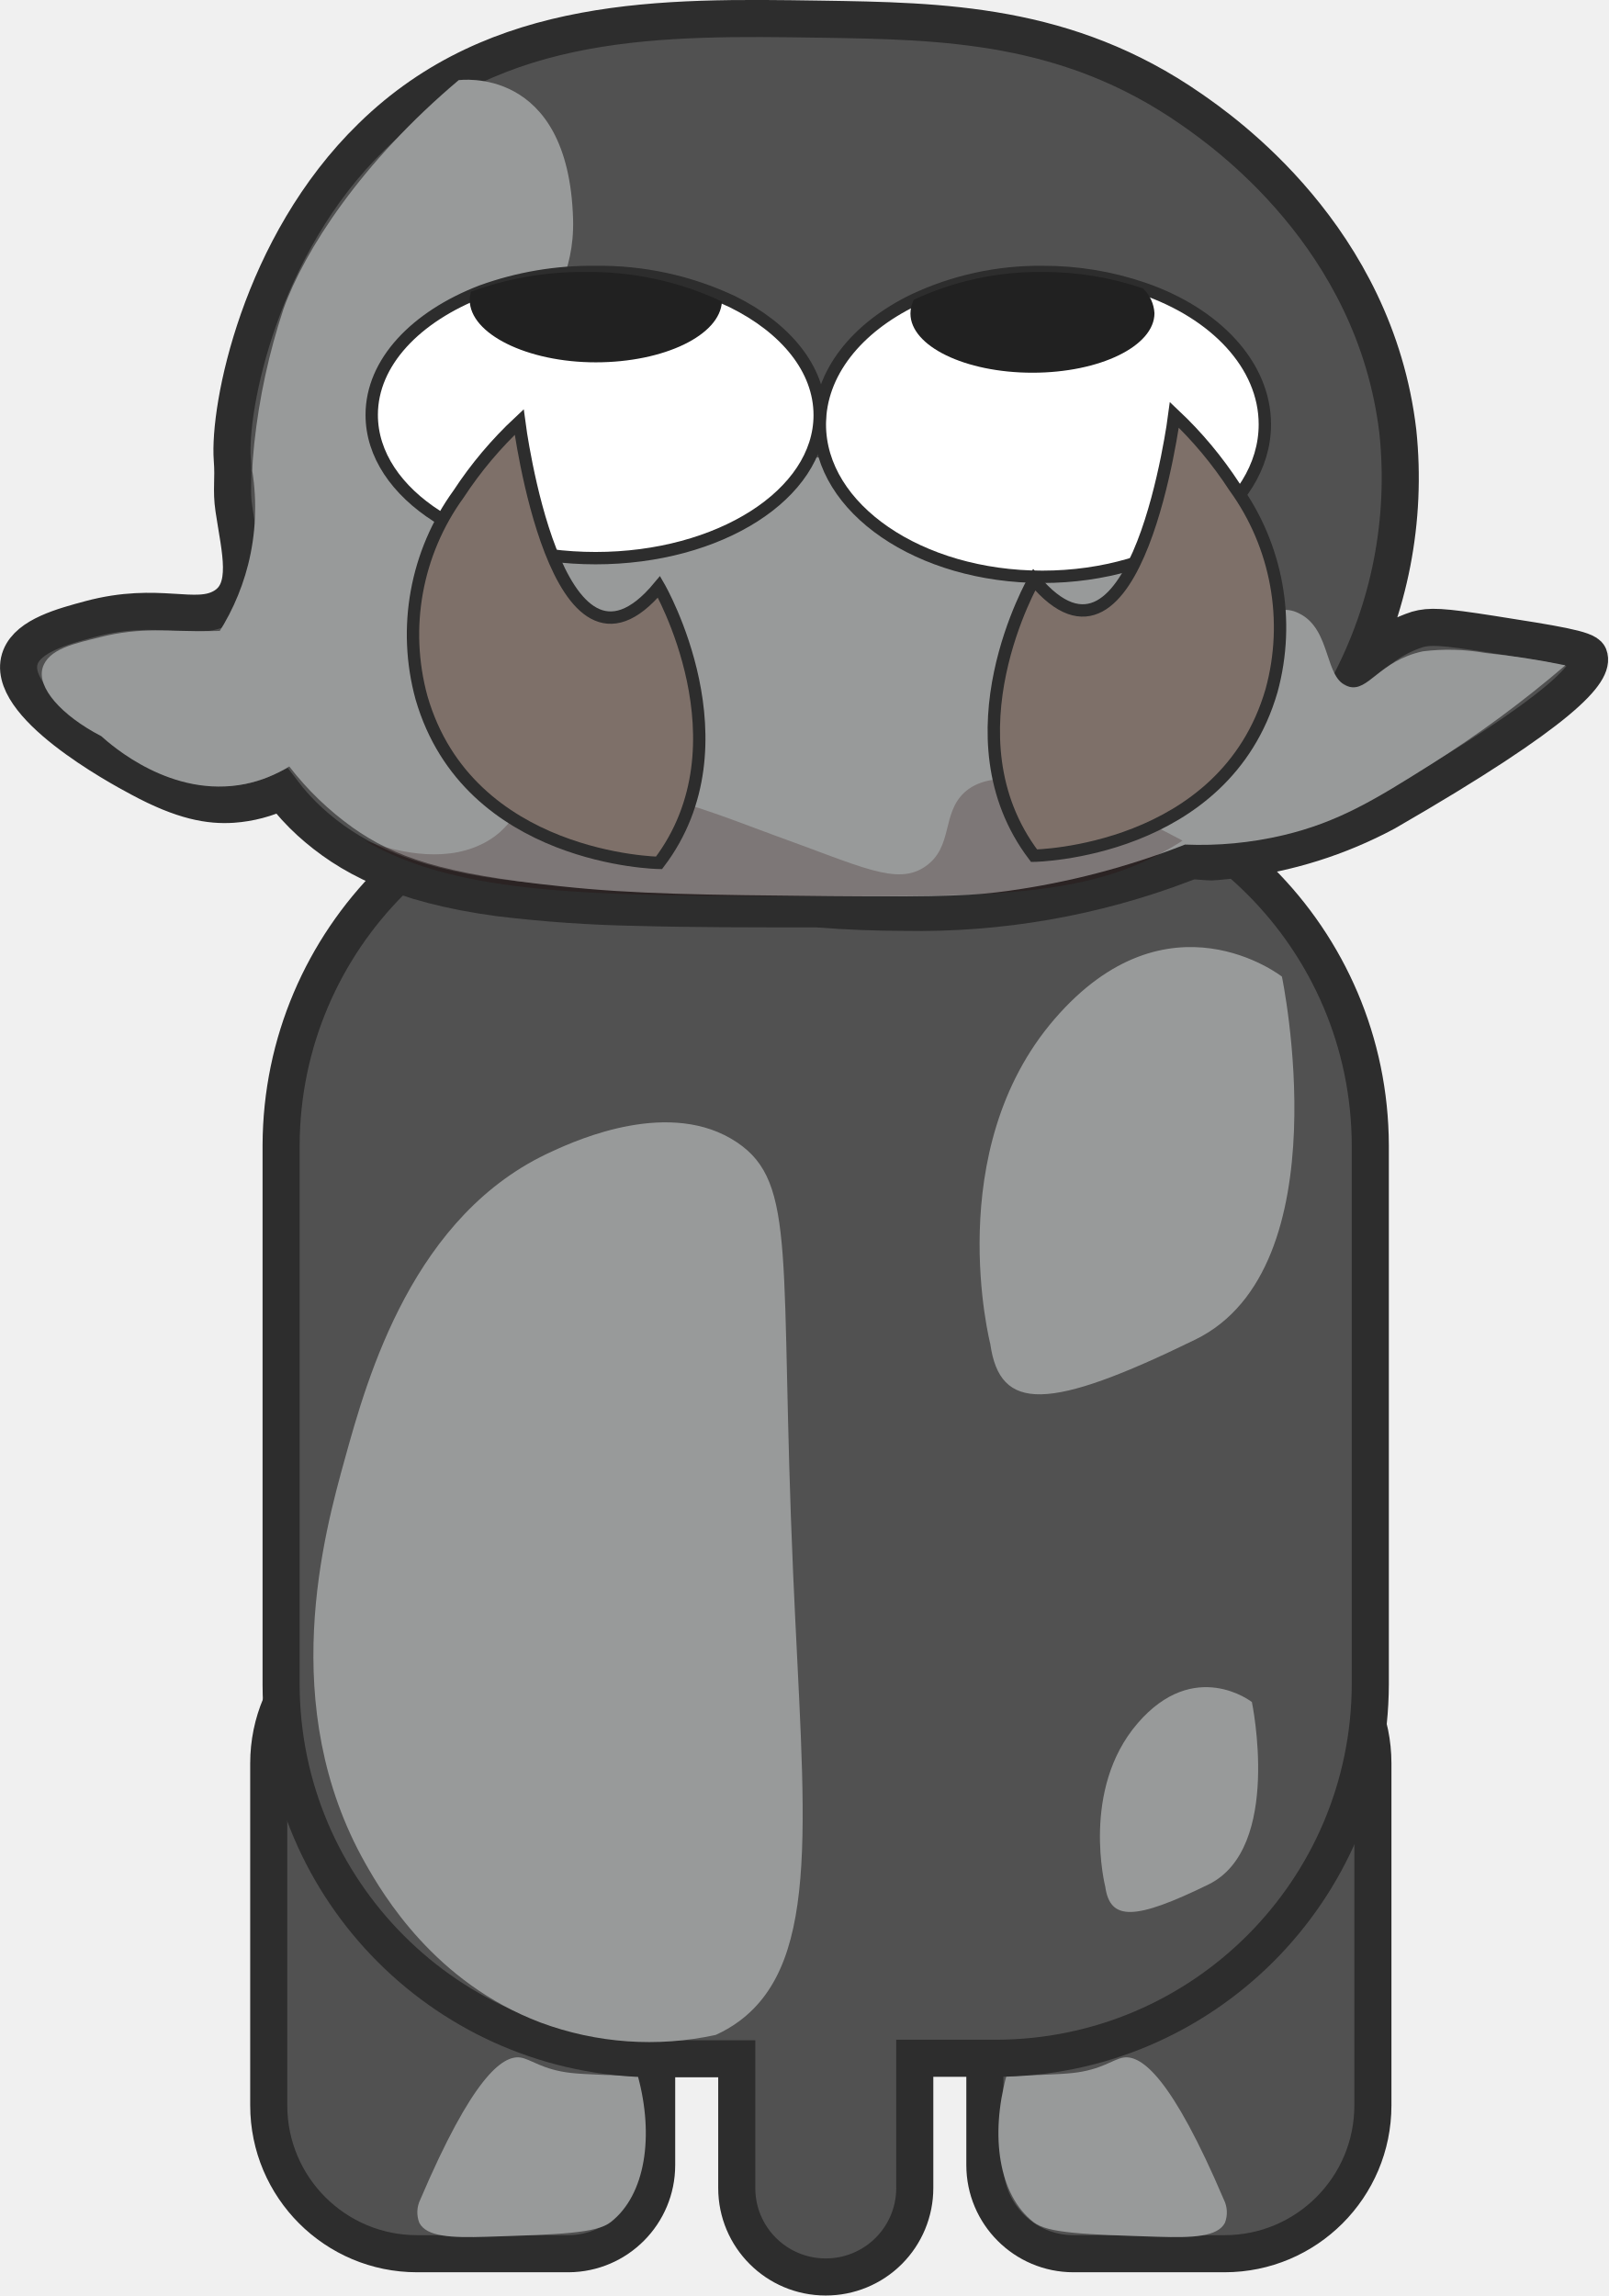
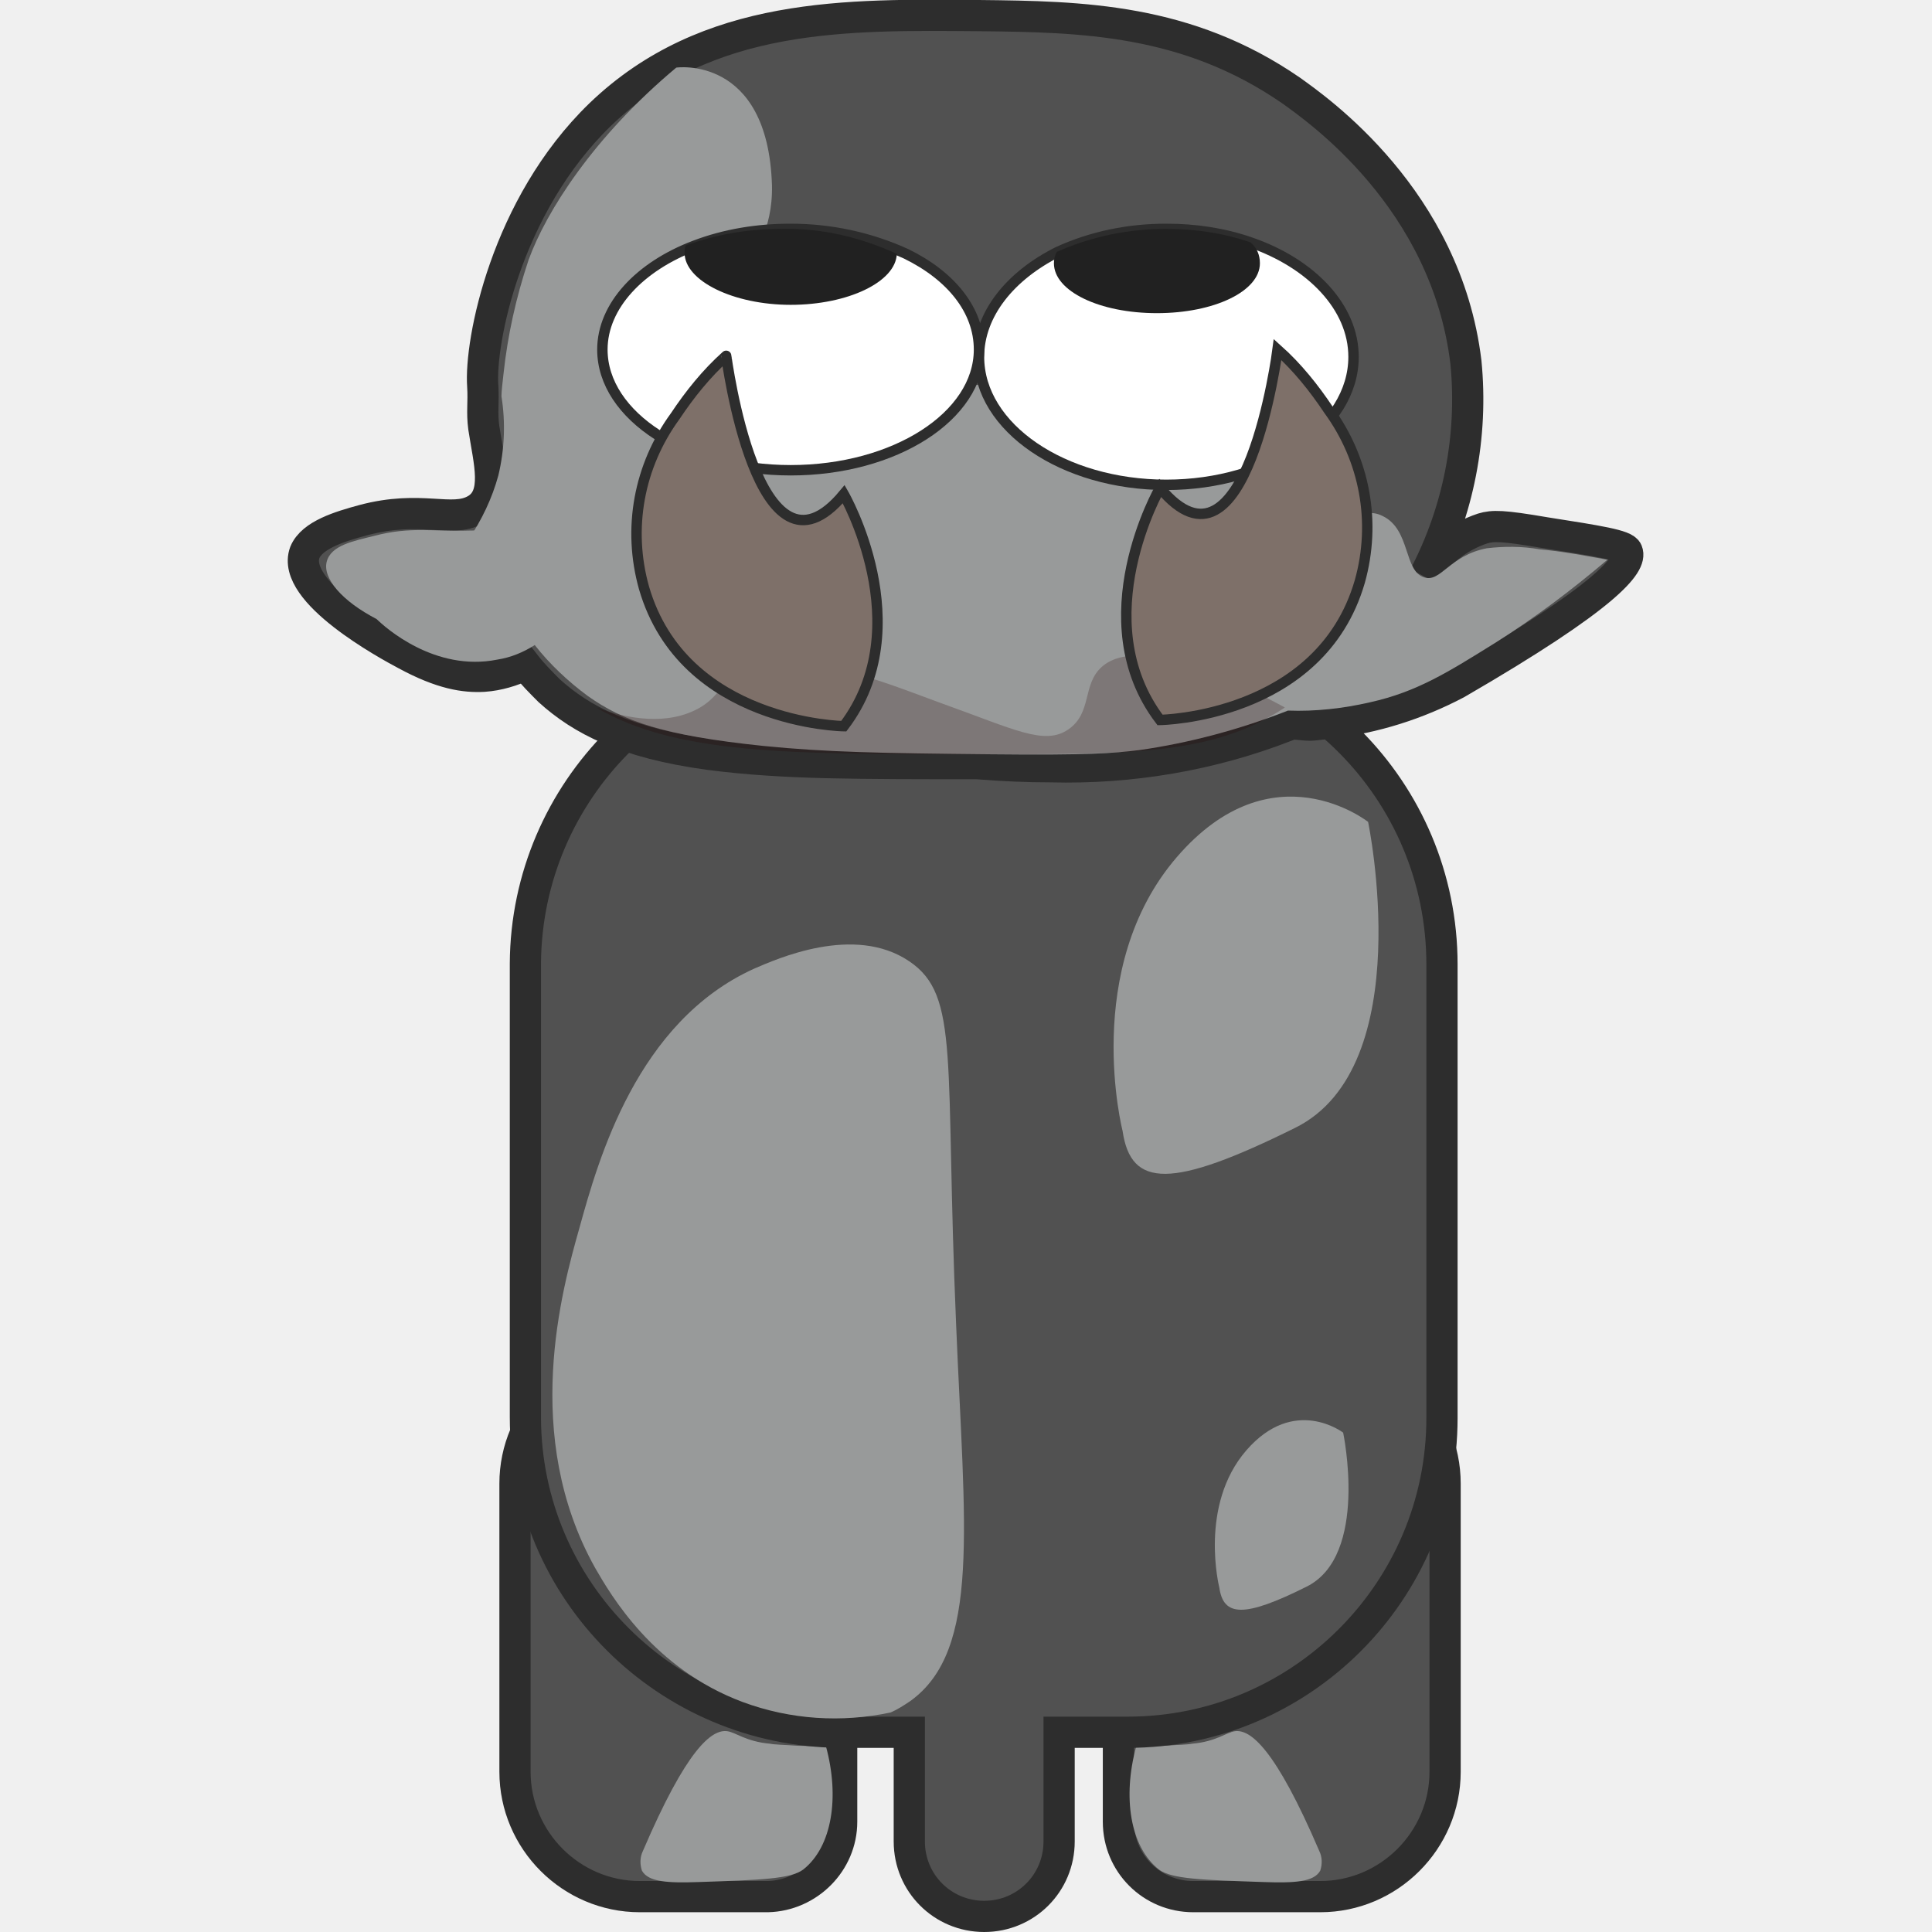
- <svg xmlns="http://www.w3.org/2000/svg" viewBox="0 0 130.12 185.73">
-   <defs>
-     <style>.cls-1{fill:#515151;stroke-width:3px;}.cls-1,.cls-3,.cls-6{stroke:#2d2d2d;stroke-miterlimit:10;}.cls-2{fill:#989a9a;}.cls-3{fill:#fff;}.cls-4{fill:#212121;}.cls-5{fill:#230000;opacity:0.23;}.cls-6{fill:#7e7069;}</style>
-   </defs>
-   <g id="Слой_2" data-name="Слой 2">
+ <svg xmlns="http://www.w3.org/2000/svg" version="1.1" id="Layer_1" x="0px" y="0px" viewBox="0 0 185.7 185.7" style="enable-background:new 0 0 185.7 185.7;" xml:space="preserve">
+   <style type="text/css">
+ 	.st0{fill:#515151;stroke:#2D2D2D;stroke-width:3;stroke-miterlimit:10;}
+ 	.st1{fill:#989A9A;}
+ 	.st2{fill:#FFFFFF;stroke:#2D2D2D;stroke-miterlimit:10;}
+ 	.st3{fill:#212121;}
+ 	.st4{opacity:0.23;fill:#230000;enable-background:new    ;}
+ 	.st5{fill:#7E7069;stroke:#2D2D2D;stroke-miterlimit:10;}
+ </style>
+   <g id="Слой_2">
    <g id="Outlines">
-       <path class="cls-1" d="M33.74,130.64h7.38a12,12,0,0,1,12,12v32.5A7.17,7.17,0,0,1,46,182.31H33.74a12,12,0,0,1-12-12V142.64A12,12,0,0,1,33.74,130.64Z" />
-       <path class="cls-2" d="M34,177.93c4.19-9.83,6.63-11.7,8.1-11.49.84.12,1.79,1,4.13,1.25.54.06,1.26.1,2.7.16,1.11,0,2,.08,2.67.09,1.31,4.82.64,9.59-2.19,11.81-1.15.91-4.12,1-10.06,1.19-2.86.09-4.84,0-5.43-1.13A2.33,2.33,0,0,1,34,177.93Z" />
-       <path class="cls-1" d="M91.68,130.64H103.9a7.17,7.17,0,0,1,7.17,7.17v32.5a12,12,0,0,1-12,12H91.68a12,12,0,0,1-12-12V142.64a12,12,0,0,1,12-12Z" transform="translate(190.74 312.95) rotate(-180)" />
-       <path class="cls-2" d="M99,177.93c-4.19-9.83-6.63-11.7-8.1-11.49-.84.12-1.79,1-4.12,1.25-.54.06-1.26.1-2.7.16-1.11,0-2,.08-2.67.09-1.31,4.82-.64,9.59,2.19,11.81,1.15.91,4.12,1,10.06,1.19,2.86.09,4.84,0,5.43-1.13A2.33,2.33,0,0,0,99,177.93Z" />
-       <path class="cls-1" d="M80.57,62.4H53A30.34,30.34,0,0,0,22.74,92.65v43.63A30.34,30.34,0,0,0,53,166.54h6.6V177a7.19,7.19,0,0,0,7.19,7.19h0A7.19,7.19,0,0,0,74,177v-10.5h6.6a30.34,30.34,0,0,0,30.25-30.25V92.65A30.34,30.34,0,0,0,80.57,62.4Z" />
-       <path class="cls-2" d="M59.62,92.41c4.91,3.29,3.43,9.39,4.54,34.87.85,19.5,2.38,31.26-4.39,36.24a10.3,10.3,0,0,1-1.87,1.09,25.24,25.24,0,0,1-14.17-1c-8.56-3.24-12.73-10.33-14.16-12.85C22.34,138,26.24,124,27.9,118c1.81-6.54,5.5-19.83,16.83-24.89C46.75,92.18,54.28,88.82,59.62,92.41Z" />
-       <path class="cls-2" d="M80.11,108.72s-4-15.62,5.19-26.28S103.7,79,103.7,79s4.93,23.53-7,29.36S80.89,114.22,80.11,108.72Z" />
-       <path class="cls-2" d="M89.41,152.62s-2-7.85,2.61-13.21,9.25-1.73,9.25-1.73,2.48,11.83-3.51,14.76S89.8,155.38,89.41,152.62Z" />
-       <path class="cls-1" d="M66.32,1.55c9.92.15,20,.31,30,7.25,2.54,1.76,14.91,10.35,16.76,26.13a36,36,0,0,1-4,20.59,9.79,9.79,0,0,1,5.57-4.6c1-.28,1.92-.26,6,.38,5.1.8,7.66,1.21,7.88,1.75.49,1.24-1.92,4.29-16.43,12.66A34.38,34.38,0,0,1,99.9,69.55c-1.54.16-1.82.17-1.86.17-.93,0-1.91-.27-2.29.14A60.17,60.17,0,0,1,73.14,73.8c-2.27,0-4.63-.09-7.06-.28-5.43,0-10.22,0-14.48-.12a109.12,109.12,0,0,1-11.26-.78c-8-1.08-12.18-3.35-15.26-6.14A18.37,18.37,0,0,1,22.82,64a11,11,0,0,1-4,1.06c-1.84.12-4-.22-7.5-2.11C9.62,62.05.18,56.9,1.66,53.14c.68-1.73,3.43-2.47,5.62-3.06,5.6-1.5,8.53.35,10.8-1s1.33-4.59.84-7.91c-.23-1.55,0-2.36-.13-4C18.48,33,21,19.87,30.07,11.05,40.19,1.15,53.68,1.36,66.32,1.55Z" />
-       <path class="cls-2" d="M46.36,17.75c.11,4.47-1.86,6.62-2.68,9.4C42.47,31.29,43.25,38,52.82,48.8L17.19,51.93a18.9,18.9,0,0,0,2.88-6.25,18.92,18.92,0,0,0,.34-7.58c0-.53.07-1.3.16-2.23A52.28,52.28,0,0,1,22.93,25c1.69-4.74,6.31-11.89,14.18-18.52C37.12,6.5,46,5.18,46.36,17.75Z" />
-       <path class="cls-2" d="M52.26,43.82a51.51,51.51,0,0,0,5.14-2.35,29.14,29.14,0,0,0,3.5-2.67c3.57-2.59,8.38-1.86,11.83-1.33A26,26,0,0,1,83.57,41.8c2.21,1.49,4.12,2.59,5.5,3.33,5.77,3.12,8.65,4.69,12.27,4.49,1.9-.1,2.59-.59,3.75,0,2.66,1.3,2,5.34,4,5.92,1.62.47,2.43-2.07,6-2.85a16.82,16.82,0,0,1,5.06.13,64.64,64.64,0,0,1,6.48,1,92.52,92.52,0,0,1-10.85,8c-4.49,2.83-7.5,4.69-12,5.75a29.27,29.27,0,0,1-7.92.75,62.77,62.77,0,0,1-14.33,3.75c-2.5.34-4.81.51-14.33.42-10.48-.1-15.84-.16-21.79-.79-9.69-1-13.52-2.39-16.87-4.75A24.4,24.4,0,0,1,23.4,62a11,11,0,0,1-3.58,1.42C13.87,64.62,9,60.27,8.19,59.55,4.92,57.85,3,55.61,3.44,54.05s2.62-2,4.63-2.5c3.42-.87,5.56-.44,9-.5,2.66,0,2.94-.33,8.13-1,15.54-2,18.34-.15,22.31-3.37A23.61,23.61,0,0,1,52.26,43.82Z" />
-       <path class="cls-3" d="M84.32,22a24.87,24.87,0,0,1,8.14,1.33c5.85,2,9.86,6.2,9.86,11,0,6.81-8.06,12.33-18,12.33s-18-5.52-18-12.33c0-4.15,3-7.83,7.6-10.06A23.91,23.91,0,0,1,84.32,22Z" />
-       <path class="cls-4" d="M84.32,22a24.87,24.87,0,0,1,8.14,1.33,3,3,0,0,1,.93,2c0,2.67-4.42,4.82-9.87,4.82S73.65,28,73.65,25.36a2.53,2.53,0,0,1,.27-1.11A23.91,23.91,0,0,1,84.32,22Z" />
-       <path class="cls-3" d="M48.19,22a25.22,25.22,0,0,1,11.07,2.41c4.29,2.12,7.05,5.44,7.05,9.17,0,6.39-8.11,11.57-18.13,11.57S30.07,40,30.07,33.56c0-4.24,3.56-7.95,8.88-10A26.2,26.2,0,0,1,48.19,22Z" />
-       <path class="cls-4" d="M47.32,22A25.22,25.22,0,0,1,58.4,24.39c-.14,2.72-4.66,4.92-10.21,4.92S38,27,38,24.27a2.6,2.6,0,0,1,.09-.67A26.2,26.2,0,0,1,47.32,22Z" />
-       <path class="cls-5" d="M29.5,68c3,1.06,6.89,1.85,10,0,1.51-.91,1.93-1.91,2.78-2.74,4.41-4.29,15.9.71,20.39,2.32,7,2.51,9.88,4.09,12.17,2.52s1.31-4.28,3.18-6S84.47,62,95.66,68l-.26.17c-6.95,4.36-14.52,4.35-29.67,4.33C48.07,72.47,37.13,72.46,29.5,68Z" />
-       <path class="cls-6" d="M53.31,47.47s7.33,12.67,0,22.33c0,0-15.4-.22-19.21-13.35a19.36,19.36,0,0,1,3-16.49A31.84,31.84,0,0,1,42,34.14S45,57.47,53.31,47.47Z" />
-       <path class="cls-6" d="M83.65,46.89s-7.33,12.67,0,22.33c0,0,15.4-.22,19.21-13.35a19.36,19.36,0,0,0-3-16.49A31.84,31.84,0,0,0,95,33.56S92,56.89,83.65,46.89Z" />
+       <path class="st0" d="M61.5,130.6h7.4c6.6,0,12,5.4,12,12v32.5c0,3.9-3.2,7.1-7.1,7.2H61.5c-6.6,0-12-5.4-12-12v-27.7    C49.5,136,54.9,130.6,61.5,130.6z" />
+       <path class="st1" d="M61.8,177.9c4.2-9.8,6.6-11.7,8.1-11.5c0.8,0.1,1.8,1,4.1,1.2c0.5,0.1,1.3,0.1,2.7,0.2c1.1,0,2,0.1,2.7,0.1    c1.3,4.8,0.6,9.6-2.2,11.8c-1.2,0.9-4.1,1-10.1,1.2c-2.9,0.1-4.8,0-5.4-1.1C61.5,179.2,61.5,178.5,61.8,177.9z" />
+       <path class="st0" d="M126.9,182.3h-12.2c-4,0-7.2-3.2-7.2-7.2v-32.5c0-6.6,5.4-12,12-12h7.4c6.6,0,12,5.4,12,12v27.7    C138.9,176.9,133.5,182.3,126.9,182.3z" />
+       <path class="st1" d="M126.8,177.9c-4.2-9.8-6.6-11.7-8.1-11.5c-0.8,0.1-1.8,1-4.1,1.2c-0.5,0.1-1.3,0.1-2.7,0.2    c-1.1,0-2,0.1-2.7,0.1c-1.3,4.8-0.6,9.6,2.2,11.8c1.2,0.9,4.1,1,10.1,1.2c2.9,0.1,4.8,0,5.4-1.1    C127.1,179.2,127.1,178.5,126.8,177.9z" />
+       <path class="st0" d="M108.4,62.4H80.8c-16.7,0-30.2,13.6-30.3,30.2v43.6c0,16.7,13.6,30.2,30.3,30.3h6.6V177c0,4,3.2,7.2,7.2,7.2    c0,0,0,0,0,0l0,0c4,0,7.2-3.2,7.2-7.2c0,0,0,0,0,0v-10.5h6.6c16.7,0,30.2-13.6,30.2-30.2V92.7C138.6,76,125.1,62.4,108.4,62.4z" />
+       <path class="st1" d="M87.4,92.4c4.9,3.3,3.4,9.4,4.5,34.9c0.8,19.5,2.4,31.3-4.4,36.2c-0.6,0.4-1.2,0.8-1.9,1.1    c-4.7,1-9.6,0.7-14.2-1c-8.6-3.2-12.7-10.3-14.2-12.9C50.1,138,54,124,55.7,118c1.8-6.5,5.5-19.8,16.8-24.9    C74.6,92.2,82.1,88.8,87.4,92.4z" />
+       <path class="st1" d="M107.9,108.7c0,0-4-15.6,5.2-26.3s18.4-3.4,18.4-3.4s4.9,23.5-7,29.4S108.7,114.2,107.9,108.7z" />
+       <path class="st1" d="M117.2,152.6c0,0-2-7.9,2.6-13.2s9.3-1.7,9.3-1.7s2.5,11.8-3.5,14.8S117.6,155.4,117.2,152.6z" />
+       <path class="st0" d="M94.1,1.5c9.9,0.1,20,0.3,30,7.2c2.5,1.8,14.9,10.4,16.8,26.1c0.7,7.1-0.7,14.3-4,20.6    c1.2-2.2,3.2-3.8,5.6-4.6c1-0.3,1.9-0.3,6,0.4c5.1,0.8,7.7,1.2,7.9,1.8c0.5,1.2-1.9,4.3-16.4,12.7c-3.8,2-7.9,3.3-12.2,3.8    c-1.5,0.2-1.8,0.2-1.9,0.2c-0.9,0-1.9-0.3-2.3,0.1c-7.2,2.8-14.9,4.1-22.6,3.9c-2.3,0-4.6-0.1-7.1-0.3c-5.4,0-10.2,0-14.5-0.1    c-3.8-0.1-7.5-0.3-11.3-0.8c-8-1.1-12.2-3.3-15.3-6.1c-0.8-0.8-1.6-1.6-2.3-2.5c-1.3,0.6-2.6,1-4,1.1c-1.8,0.1-4-0.2-7.5-2.1    c-1.7-0.9-11.1-6-9.7-9.8c0.7-1.7,3.4-2.5,5.6-3.1c5.6-1.5,8.5,0.3,10.8-1s1.3-4.6,0.8-7.9c-0.2-1.5,0-2.4-0.1-4    c-0.3-4.2,2.2-17.3,11.3-26.1C68,1.1,81.5,1.4,94.1,1.5z" />
+       <path class="st1" d="M74.2,17.8c0.1,4.5-1.9,6.6-2.7,9.4c-1.2,4.1-0.4,10.9,9.1,21.6L45,51.9c1.3-1.9,2.3-4,2.9-6.2    c0.6-2.5,0.7-5.1,0.3-7.6c0-0.5,0.1-1.3,0.2-2.2c0.4-3.7,1.2-7.3,2.4-10.9c1.7-4.7,6.3-11.9,14.2-18.5    C64.9,6.5,73.8,5.2,74.2,17.8z" />
+       <path class="st1" d="M80.1,43.8c1.8-0.7,3.5-1.5,5.1-2.3c1.2-0.8,2.4-1.7,3.5-2.7c3.6-2.6,8.4-1.9,11.8-1.3    c3.9,0.6,7.6,2.1,10.8,4.3c2.2,1.5,4.1,2.6,5.5,3.3c5.8,3.1,8.7,4.7,12.3,4.5c1.9-0.1,2.6-0.6,3.8,0c2.7,1.3,2,5.3,4,5.9    c1.6,0.5,2.4-2.1,6-2.8c1.7-0.2,3.4-0.2,5.1,0.1c2.2,0.2,4.3,0.6,6.5,1c-3.4,2.9-7,5.6-10.8,8c-4.5,2.8-7.5,4.7-12,5.7    c-2.6,0.6-5.3,0.9-7.9,0.8c-4.6,1.8-9.4,3.1-14.3,3.8c-2.5,0.3-4.8,0.5-14.3,0.4c-10.5-0.1-15.8-0.2-21.8-0.8    c-9.7-1-13.5-2.4-16.9-4.8c-1.9-1.4-3.7-3.1-5.1-4.9c-1.1,0.7-2.3,1.2-3.6,1.4c-6,1.2-10.8-3.1-11.6-3.9c-3.3-1.7-5.2-3.9-4.8-5.5    s2.6-2,4.6-2.5c3.4-0.9,5.6-0.4,9-0.5c2.7,0,2.9-0.3,8.1-1c15.5-2,18.3-0.2,22.3-3.4C76.8,45.5,78.4,44.6,80.1,43.8z" />
+       <path class="st2" d="M112.1,22c2.8,0,5.5,0.4,8.1,1.3c5.8,2,9.9,6.2,9.9,11c0,6.8-8.1,12.3-18,12.3s-18-5.5-18-12.3    c0-4.1,3-7.8,7.6-10.1C105,22.7,108.5,22,112.1,22z" />
+       <path class="st3" d="M112.1,22c2.8,0,5.5,0.4,8.1,1.3c0.6,0.5,0.9,1.2,0.9,2c0,2.7-4.4,4.8-9.9,4.8s-9.9-2.1-9.9-4.8    c0-0.4,0.1-0.8,0.3-1.1C105,22.7,108.5,22,112.1,22z" />
+       <path class="st2" d="M76,22c3.8,0,7.6,0.8,11.1,2.4c4.3,2.1,7,5.4,7,9.2C94.1,40,86,45.2,76,45.2S57.9,40,57.9,33.6    c0-4.2,3.6-8,8.9-10C69.7,22.5,72.8,22,76,22z" />
+       <path class="st3" d="M75.1,22c3.8-0.1,7.6,0.8,11.1,2.4c-0.1,2.7-4.7,4.9-10.2,4.9c-5.5,0-10.2-2.3-10.2-5c0-0.2,0-0.5,0.1-0.7    C68.9,22.5,72,22,75.1,22z" />
+       <path class="st4" d="M57.3,68c3,1.1,6.9,1.8,10,0c1.5-0.9,1.9-1.9,2.8-2.7C74.5,61,86,66,90.5,67.6c7,2.5,9.9,4.1,12.2,2.5    s1.3-4.3,3.2-6s6.5-2.1,17.6,3.9l-0.3,0.2c-6.9,4.4-14.5,4.3-29.7,4.3C75.9,72.5,64.9,72.5,57.3,68z" />
+       <path class="st5" d="M81.1,47.5c0,0,7.3,12.7,0,22.3c0,0-15.4-0.2-19.2-13.3c-1.6-5.7-0.5-11.7,3-16.5c1.4-2.1,3-4.1,4.9-5.8    C69.8,34.1,72.8,57.5,81.1,47.5z" />
+       <path class="st5" d="M111.5,46.9c0,0-7.3,12.7,0,22.3c0,0,15.4-0.2,19.2-13.3c1.6-5.7,0.5-11.7-3-16.5c-1.4-2.1-3-4.1-4.9-5.8    C122.8,33.6,119.8,56.9,111.5,46.9z" />
    </g>
  </g>
</svg>
